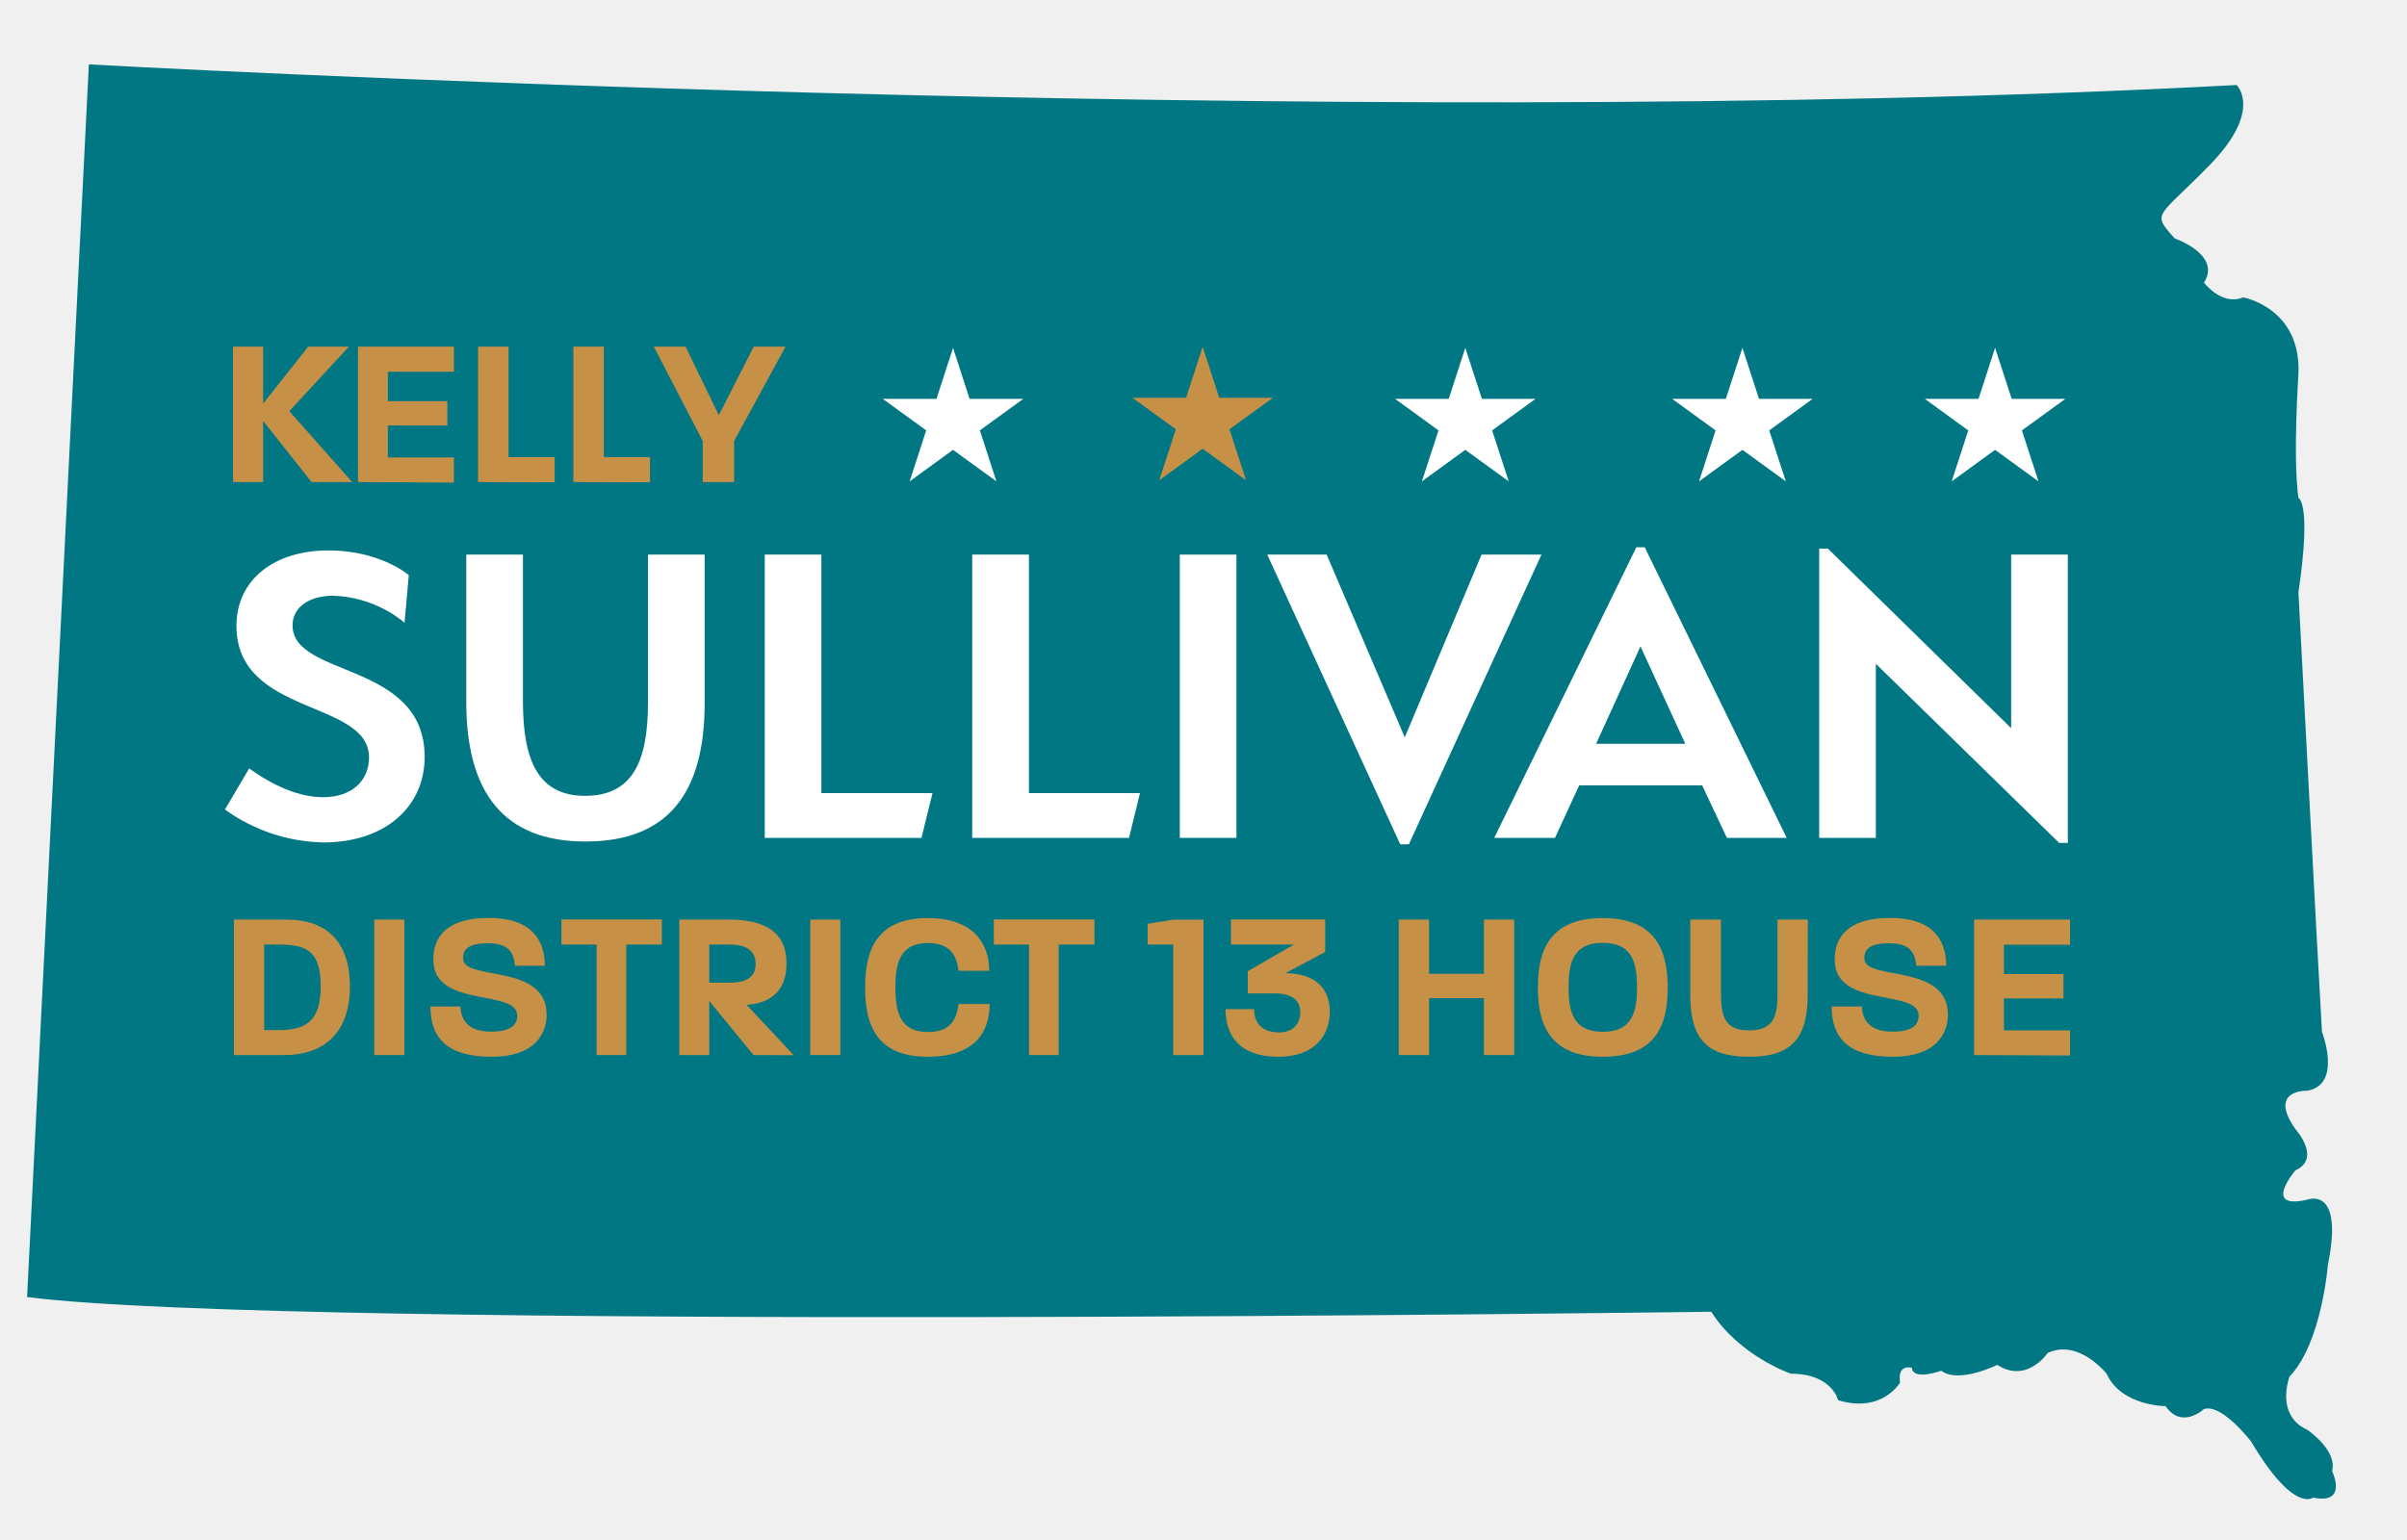
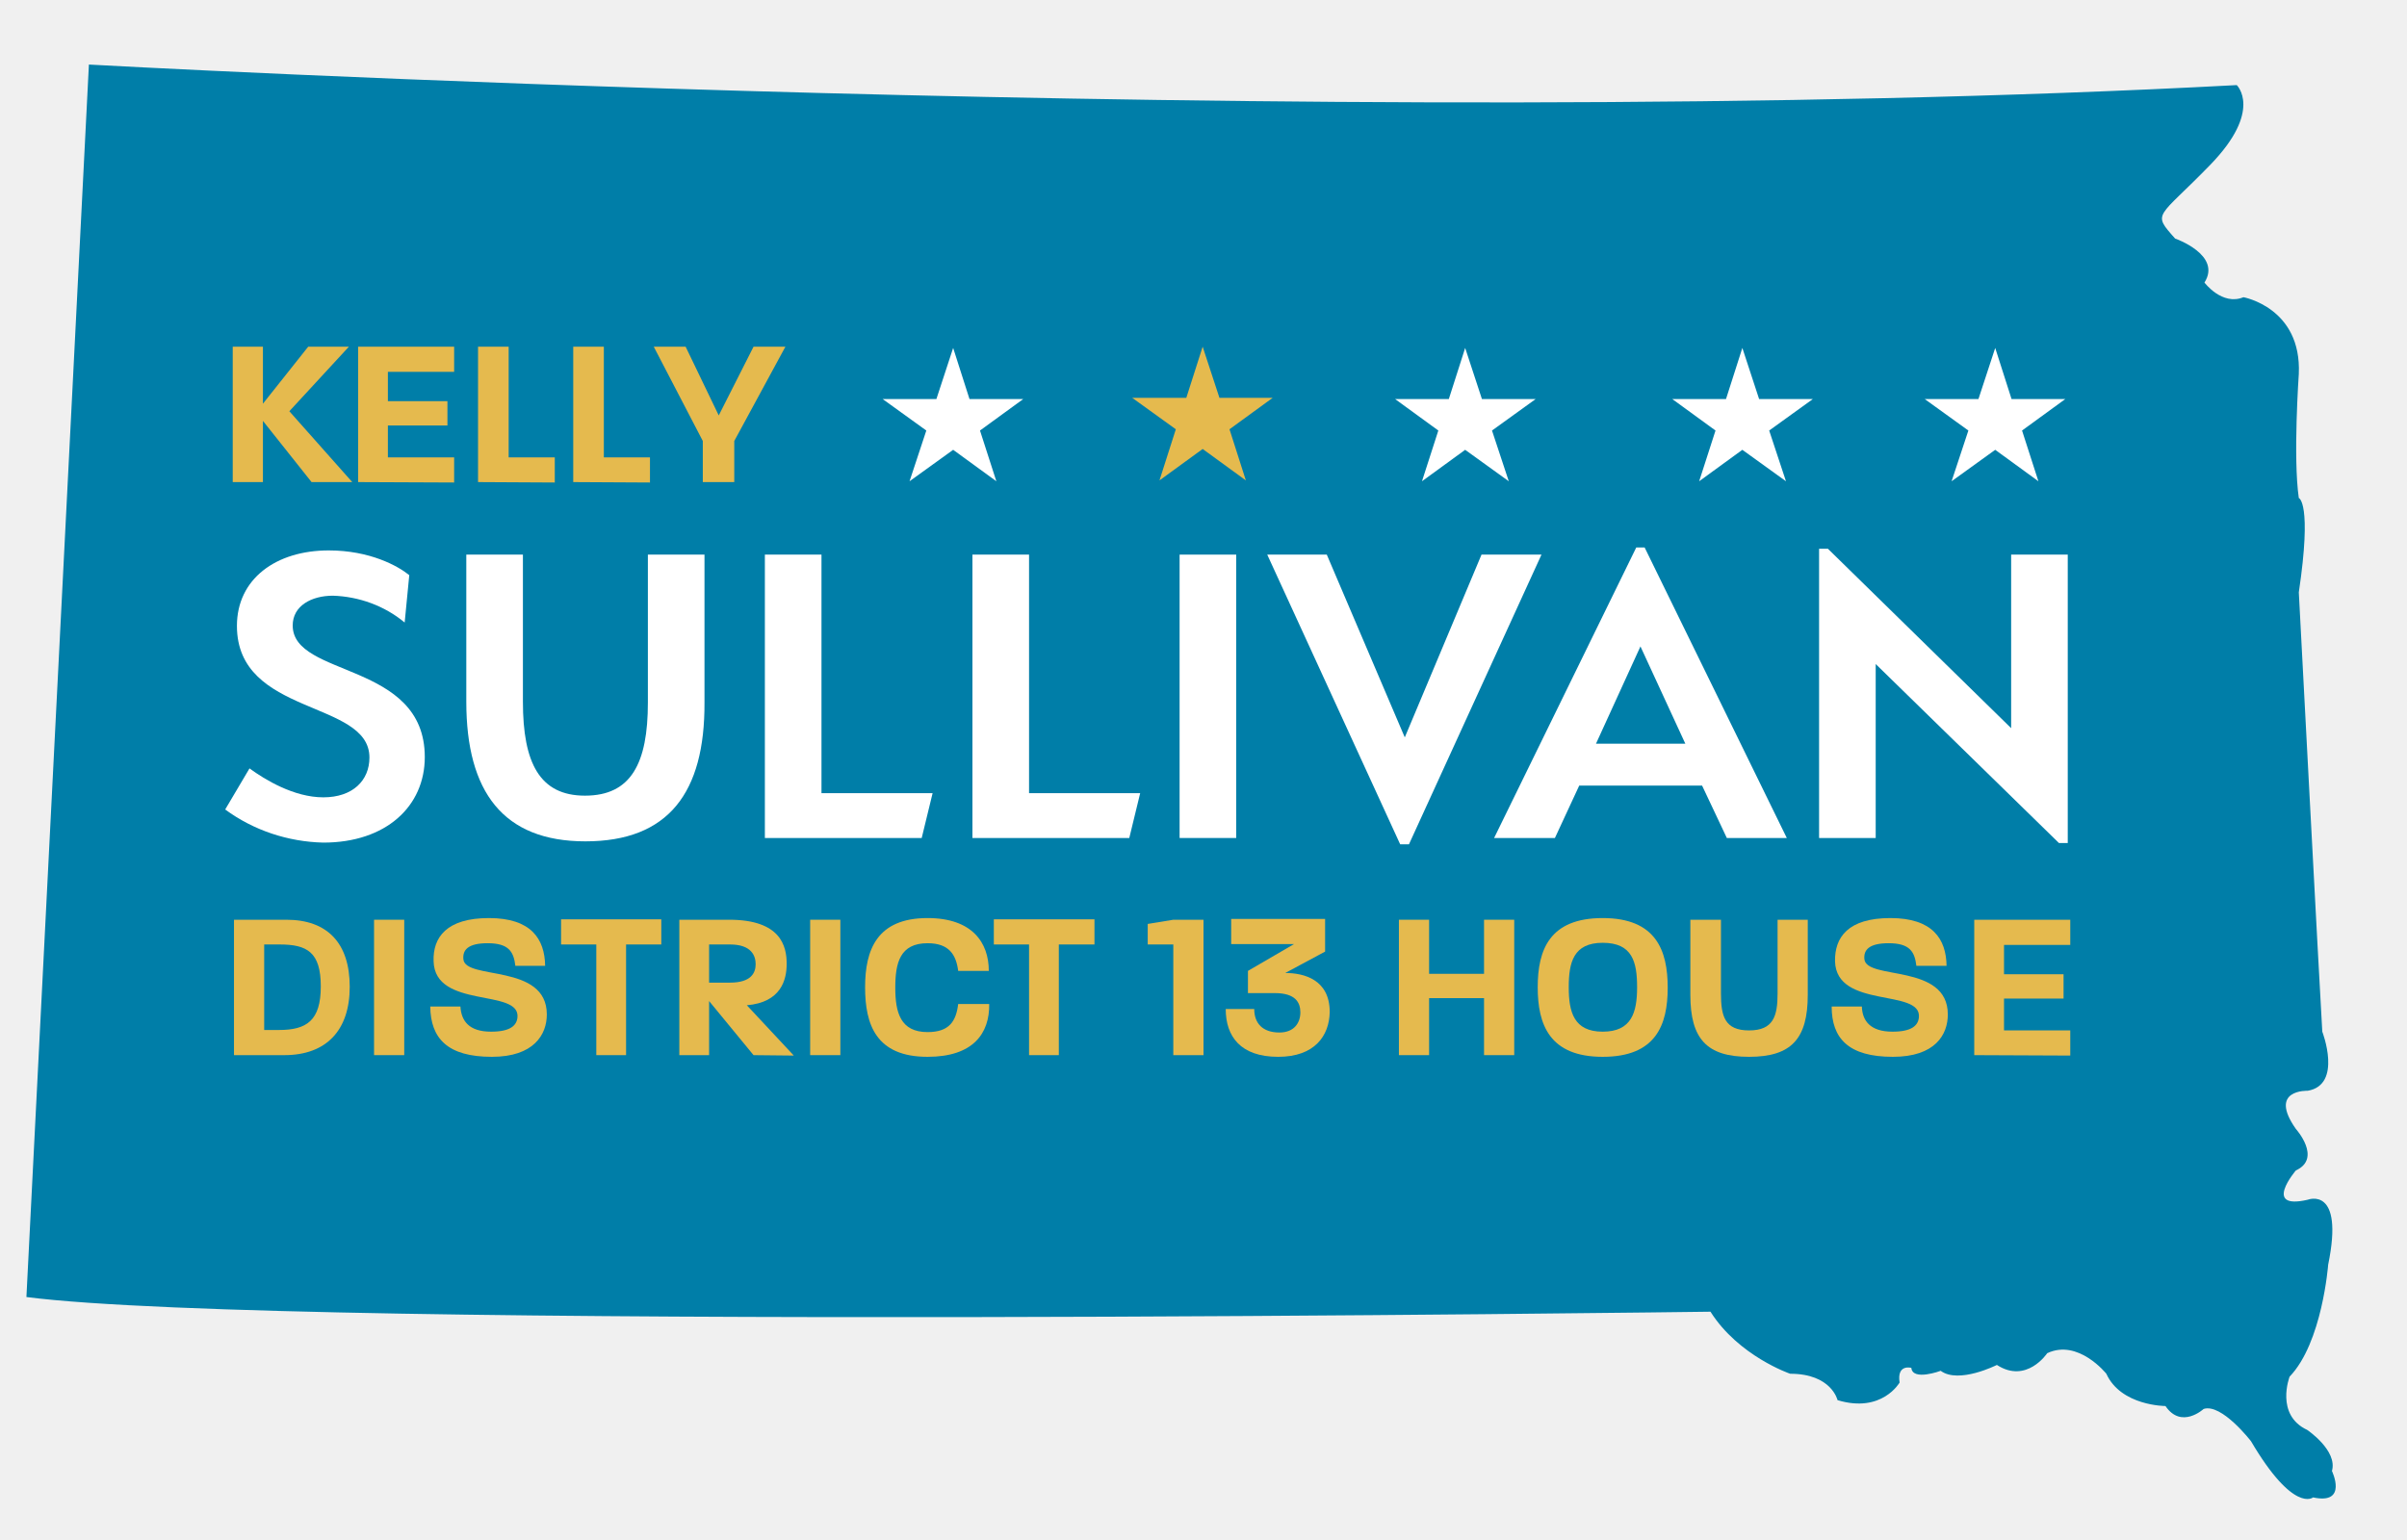
- <svg xmlns="http://www.w3.org/2000/svg" id="Layer_1" data-name="Layer 1" viewBox="0 0 574 367.33">
-   <defs>
-     <style>.cls-1{fill:#007782;}.cls-2{fill:#fff;}.cls-3{fill:#c69047;}</style>
-   </defs>
-   <path class="cls-1" d="M21.19,15.36s295.48,16.53,512.17,4.92c0,0,6.33,6-6.33,19S513,50.54,518.59,56.87c0,0,11.25,3.87,7,10.55,0,0,4.22,5.63,9.33,3.52,0,0,13.89,2.46,13.19,18.29,0,0-1.36,20,0,29.55,0,0,3.19,1,0,22.51,0,0,4.9,93.22,5.61,104.83,0,0,4.92,12.66-3.52,14.07,0,0-9.5-.35-2.82,9.14,0,0,6.34,7,0,9.85,0,0-8.09,9.5,2.82,7,0,0,8.83-3.52,4.94,15.48,0,0-1.42,18.64-9.16,26.73,0,0-3.52,9.15,4.22,12.67,0,0,7.29,4.92,5.93,9.84,0,0,3.92,8.1-4.53,6.34,0,0-4.57,3.87-14.77-13.37,0,0-7-9.15-11.26-7.74,0,0-5.27,4.93-9.14-.7,0,0-10.56,0-14.07-7.74,0,0-6.69-8.44-14.07-4.93,0,0-4.93,7.39-12,2.82,0,0-9.15,4.57-13.37,1.4,0,0-6.68,2.47-7-.7,0,0-3.51-1.05-2.81,3.52,0,0-4.22,7.39-14.77,4.22,0,0-1.41-6.33-11.26-6.33,0,0-12.31-4.22-19-14.78,0,0-338.91,4.58-401.62-3.51Z" />
-   <path class="cls-2" d="M96.47,148.54a28.22,28.22,0,0,0-17.11-6.43c-5.12,0-9.59,2.39-9.59,7.08,0,12.53,31.5,8.5,31.5,31.39,0,11.66-9.16,20.38-24.2,20.38a41.52,41.52,0,0,1-23.43-7.85l5.78-9.81C63.12,186,70,190.17,77,190.17s11-4,11-9.48c0-13.84-31.61-9.81-31.61-31.39,0-11.23,9.27-18,21.91-18,9.81,0,16.46,3.7,19.19,5.88Z" />
-   <path class="cls-2" d="M139.64,200.74c-19.62,0-28.45-11.77-28.45-33.35V132.3h13.52v35.09c0,14.61,4,22.45,14.82,22.45,11,0,15-7.73,15-22.23V132.3h13.51v35.31C168.08,189.08,159.37,200.74,139.64,200.74Z" />
-   <path class="cls-2" d="M182.37,199.87V132.3h13.51v56.89h26.49l-2.62,10.68Z" />
-   <path class="cls-2" d="M231.85,199.87V132.3h13.52v56.89h26.48l-2.61,10.68Z" />
-   <path class="cls-2" d="M281.34,199.87V132.3h13.51v67.57Z" />
-   <path class="cls-2" d="M335,175.89l18.31-43.59h14.28l-31.61,69.1h-2.07l-31.71-69.1h14.17Z" />
-   <path class="cls-2" d="M426.08,199.87H411.81l-5.89-12.53H376.6l-5.78,12.53H356.33l33.89-69.32h2ZM391.21,154.2l-10.58,23.22h21.26Z" />
-   <path class="cls-2" d="M491.05,201.07l-43.71-42.72v41.52H433.83v-69h2.07l43.7,42.83V132.3h13.52v68.77Z" />
-   <path class="cls-3" d="M67.79,251.68h-12V219.36H68.34c9.85,0,15.11,5.6,15.11,16S77.84,251.68,67.79,251.68Zm-1.06-26.36H63v20.4h3.48c6.57,0,10-2.22,10-10.45S73.24,225.32,66.73,225.32Z" />
-   <path class="cls-3" d="M89.25,251.68V219.36h7.17v32.32Z" />
-   <path class="cls-3" d="M117.28,252.09c-10.61,0-14.6-4.4-14.65-12h7.17c.15,3.38,2,6,7.28,6,4.49,0,6.06-1.42,6.26-3.44.7-7-19.7-1.87-20-13.43-.15-5.66,3.13-10.26,13.18-10.26s13.33,5,13.43,11.42h-7.12c-.4-3.29-1.51-5.36-6.56-5.36-4.7,0-6,1.57-5.81,3.84.45,5.15,19.9.91,19.9,13.19C130.36,246.78,127.33,252.09,117.28,252.09Z" />
-   <path class="cls-3" d="M149.34,225.32v26.36h-7.07V225.32h-8.38v-6h23.94v6Z" />
-   <path class="cls-3" d="M179.7,251.68,169.14,238.8v12.88H162V219.36h11.87c12.27,0,13.68,6.26,13.68,10.5,0,3.84-1.26,9.25-9.49,9.85l11.21,12Zm-5.56-26.36h-5v9.09h5c5.05,0,6.06-2.38,6.06-4.45S179.19,225.32,174.14,225.32Z" />
-   <path class="cls-3" d="M193.23,251.68V219.36h7.17v32.32Z" />
-   <path class="cls-3" d="M221.25,252.09c-12.32,0-14.95-7.73-14.95-16.57S209.08,219,221.25,219c10.71,0,14.65,5.91,14.65,12.58h-7.32c-.46-3.94-2.22-6.62-7.33-6.62-6.56,0-7.72,4.7-7.72,10.61s1.16,10.61,7.72,10.61c5.16,0,6.82-2.63,7.33-6.67H236C236,246.53,232.11,252.09,221.25,252.09Z" />
-   <path class="cls-3" d="M252.46,225.32v26.36h-7.07V225.32H237v-6H261v6Z" />
-   <path class="cls-3" d="M279.78,251.68V225.32h-6.11v-4.95l6.11-1H287v32.32Z" />
-   <path class="cls-3" d="M304.78,252.09c-9,0-12.53-4.9-12.53-11.37h6.82c0,3.44,2,5.56,6,5.56,3.59,0,5-2.43,5-4.75s-1.16-4.55-6.11-4.55h-6.41v-5.3l11-6.36h-15v-6h22.47v7.78l-9.49,5.05c4.49,0,10.6,1.61,10.6,9.34C317,247.09,313.52,252.09,304.78,252.09Z" />
-   <path class="cls-3" d="M353.87,251.68V238.1H340.79v13.58h-7.23V219.36h7.23v12.93h13.08V219.36h7.22v32.32Z" />
-   <path class="cls-3" d="M382.2,252.09c-12.68,0-15.46-7.73-15.46-16.57S369.57,219,382.2,219s15.5,7.73,15.5,16.62S394.92,252.09,382.2,252.09Zm0-27.18c-7,0-8.14,4.7-8.14,10.61s1.17,10.61,8.14,10.61,8.18-4.65,8.18-10.56S389.27,224.91,382.2,224.91Z" />
-   <path class="cls-3" d="M431.08,237.29c0,10.5-3.94,14.8-14,14.8s-14-4.3-14-14.8V219.36h7.32V237c0,5.41.86,8.79,6.72,8.79s6.77-3.38,6.77-8.79V219.36h7.22Z" />
-   <path class="cls-3" d="M451.43,252.09c-10.6,0-14.6-4.4-14.64-12H444c.15,3.38,2,6,7.27,6,4.49,0,6.06-1.42,6.26-3.44.71-7-19.7-1.87-20-13.43-.15-5.66,3.13-10.26,13.18-10.26s13.34,5,13.44,11.42H457c-.41-3.29-1.52-5.36-6.57-5.36-4.7,0-6,1.57-5.81,3.84.46,5.15,19.9.91,19.9,13.19C464.51,246.78,461.48,252.09,451.43,252.09Z" />
-   <path class="cls-3" d="M470.77,251.68V219.36h22.88v6H477.89v7h14.19v5.81H477.89v7.62h15.76v6Z" />
-   <polygon class="cls-3" points="286.8 82.72 290.75 94.89 303.55 94.89 293.2 102.41 297.15 114.57 286.8 107.05 276.45 114.57 280.4 102.41 270.05 94.89 282.85 94.89 286.8 82.72" />
-   <polygon class="cls-2" points="349.43 82.98 353.39 95.15 366.18 95.15 355.83 102.67 359.79 114.83 349.43 107.31 339.08 114.83 343.04 102.67 332.69 95.15 345.48 95.15 349.43 82.98" />
-   <polygon class="cls-2" points="415.52 82.98 419.47 95.15 432.26 95.15 421.91 102.67 425.87 114.83 415.52 107.31 405.17 114.83 409.12 102.67 398.77 95.15 411.56 95.15 415.52 82.98" />
-   <polygon class="cls-2" points="475.77 82.98 479.73 95.15 492.52 95.15 482.17 102.67 486.12 114.83 475.77 107.31 465.42 114.83 469.37 102.67 459.02 95.15 471.82 95.15 475.77 82.98" />
-   <polygon class="cls-2" points="227.27 82.98 231.22 95.15 244.02 95.15 233.67 102.67 237.62 114.83 227.27 107.31 216.92 114.83 220.87 102.67 210.52 95.15 223.32 95.15 227.27 82.98" />
-   <path class="cls-3" d="M74.31,115,62.75,100.42V115H55.57V82.69h7.18V96.28L73.5,82.69h9.7L69,98.09,84,115Z" />
-   <path class="cls-3" d="M85.37,115V82.69h22.88v6H92.49v7h14.19v5.81H92.49v7.62h15.76v6Z" />
-   <path class="cls-3" d="M114,115V82.69h7.27l0,26.36h11v6Z" />
-   <path class="cls-3" d="M136.73,115V82.69H144L144,109.05h11v6Z" />
-   <path class="cls-3" d="M175.06,105.22V115h-7.48v-9.79L155.92,82.69h7.57l7.93,16.36,8.33-16.36h7.58Z" />
+ <svg xmlns="http://www.w3.org/2000/svg" version="1.1" id="Layer_1" x="0px" y="0px" viewBox="0 0 574 367.3" style="enable-background:new 0 0 574 367.3;" xml:space="preserve">
+   <style type="text/css">
+ 	.st0{fill:#007EA8;}
+ 	.st1{fill:#FFFFFF;}
+ 	.st2{fill:#E5BA4E;}
+ </style>
+   <path class="st0" d="M21.2,15.4c0,0,295.5,16.5,512.2,4.9c0,0,6.3,6-6.3,19s-14,11.3-8.4,17.6c0,0,11.2,3.9,7,10.5  c0,0,4.2,5.6,9.3,3.5c0,0,13.9,2.5,13.2,18.3c0,0-1.4,20,0,29.6c0,0,3.2,1,0,22.5c0,0,4.9,93.2,5.6,104.8c0,0,4.9,12.7-3.5,14.1  c0,0-9.5-0.4-2.8,9.1c0,0,6.3,7,0,9.9c0,0-8.1,9.5,2.8,7c0,0,8.8-3.5,4.9,15.5c0,0-1.4,18.6-9.2,26.7c0,0-3.5,9.1,4.2,12.7  c0,0,7.3,4.9,5.9,9.8c0,0,3.9,8.1-4.5,6.3c0,0-4.6,3.9-14.8-13.4c0,0-7-9.1-11.3-7.7c0,0-5.3,4.9-9.1-0.7c0,0-10.6,0-14.1-7.7  c0,0-6.7-8.4-14.1-4.9c0,0-4.9,7.4-12,2.8c0,0-9.1,4.6-13.4,1.4c0,0-6.7,2.5-7-0.7c0,0-3.5-1-2.8,3.5c0,0-4.2,7.4-14.8,4.2  c0,0-1.4-6.3-11.3-6.3c0,0-12.3-4.2-19-14.8c0,0-338.9,4.6-401.6-3.5L21.2,15.4z" />
+   <path class="st1" d="M96.5,148.5c-4.8-4-10.9-6.2-17.1-6.4c-5.1,0-9.6,2.4-9.6,7.1c0,12.5,31.5,8.5,31.5,31.4  c0,11.7-9.2,20.4-24.2,20.4c-8.4-0.2-16.6-2.9-23.4-7.9l5.8-9.8c3.7,2.7,10.6,6.9,17.6,6.9s11-4,11-9.5c0-13.8-31.6-9.8-31.6-31.4  c0-11.2,9.3-18,21.9-18c9.8,0,16.5,3.7,19.2,5.9L96.5,148.5z" />
+   <path class="st1" d="M139.6,200.7c-19.6,0-28.4-11.8-28.4-33.3v-35.1h13.5v35.1c0,14.6,4,22.4,14.8,22.4c11,0,15-7.7,15-22.2v-35.3  H168v35.3C168.1,189.1,159.4,200.7,139.6,200.7z" />
+   <path class="st1" d="M182.4,199.9v-67.6h13.5v56.9h26.5l-2.6,10.7H182.4z" />
+   <path class="st1" d="M231.9,199.9v-67.6h13.5v56.9h26.5l-2.6,10.7H231.9z" />
+   <path class="st1" d="M281.3,199.9v-67.6h13.5v67.6H281.3z" />
+   <path class="st1" d="M335,175.9l18.3-43.6h14.3L336,201.4h-2.1l-31.7-69.1h14.2L335,175.9z" />
+   <path class="st1" d="M426.1,199.9h-14.3l-5.9-12.5h-29.3l-5.8,12.5h-14.5l33.9-69.3h2L426.1,199.9z M391.2,154.2l-10.6,23.2h21.3  L391.2,154.2z" />
+   <path class="st1" d="M491,201.1l-43.7-42.7v41.5h-13.5v-69h2.1l43.7,42.8v-41.4h13.5v68.8H491z" />
+   <path class="st2" d="M67.8,251.7h-12v-32.3h12.5c9.8,0,15.1,5.6,15.1,16S77.8,251.7,67.8,251.7z M66.7,225.3H63v20.4h3.5  c6.6,0,10-2.2,10-10.4S73.2,225.3,66.7,225.3L66.7,225.3z" />
+   <path class="st2" d="M89.2,251.7v-32.3h7.2v32.3H89.2z" />
+   <path class="st2" d="M117.3,252.1c-10.6,0-14.6-4.4-14.7-12h7.2c0.2,3.4,2,6,7.3,6c4.5,0,6.1-1.4,6.3-3.4c0.7-7-19.7-1.9-20-13.4  c-0.2-5.7,3.1-10.3,13.2-10.3s13.3,5,13.4,11.4h-7.1c-0.4-3.3-1.5-5.4-6.6-5.4c-4.7,0-6,1.6-5.8,3.8c0.4,5.1,19.9,0.9,19.9,13.2  C130.4,246.8,127.3,252.1,117.3,252.1z" />
+   <path class="st2" d="M149.3,225.3v26.4h-7.1v-26.4h-8.4v-6h23.9v6H149.3z" />
+   <path class="st2" d="M179.7,251.7l-10.6-12.9v12.9H162v-32.3h11.9c12.3,0,13.7,6.3,13.7,10.5c0,3.8-1.3,9.2-9.5,9.9l11.2,12  L179.7,251.7z M174.1,225.3h-5v9.1h5c5.1,0,6.1-2.4,6.1-4.4S179.2,225.3,174.1,225.3L174.1,225.3z" />
+   <path class="st2" d="M193.2,251.7v-32.3h7.2v32.3H193.2z" />
+   <path class="st2" d="M221.2,252.1c-12.3,0-14.9-7.7-14.9-16.6s2.8-16.5,14.9-16.5c10.7,0,14.6,5.9,14.6,12.6h-7.3  c-0.5-3.9-2.2-6.6-7.3-6.6c-6.6,0-7.7,4.7-7.7,10.6s1.2,10.6,7.7,10.6c5.2,0,6.8-2.6,7.3-6.7h7.4C236,246.5,232.1,252.1,221.2,252.1  z" />
+   <path class="st2" d="M252.5,225.3v26.4h-7.1v-26.4H237v-6h24v6H252.5z" />
+   <path class="st2" d="M279.8,251.7v-26.4h-6.1v-4.9l6.1-1h7.2v32.3L279.8,251.7z" />
+   <path class="st2" d="M304.8,252.1c-9,0-12.5-4.9-12.5-11.4h6.8c0,3.4,2,5.6,6,5.6c3.6,0,5-2.4,5-4.8s-1.2-4.6-6.1-4.6h-6.4v-5.3  l11-6.4h-15v-6H316v7.8l-9.5,5.1c4.5,0,10.6,1.6,10.6,9.3C317,247.1,313.5,252.1,304.8,252.1z" />
+   <path class="st2" d="M353.9,251.7v-13.6h-13.1v13.6h-7.2v-32.3h7.2v12.9h13.1v-12.9h7.2v32.3H353.9z" />
+   <path class="st2" d="M382.2,252.1c-12.7,0-15.5-7.7-15.5-16.6s2.8-16.5,15.5-16.5s15.5,7.7,15.5,16.6S394.9,252.1,382.2,252.1z   M382.2,224.9c-7,0-8.1,4.7-8.1,10.6s1.2,10.6,8.1,10.6s8.2-4.6,8.2-10.6S389.3,224.9,382.2,224.9z" />
+   <path class="st2" d="M431.1,237.3c0,10.5-3.9,14.8-14,14.8s-14-4.3-14-14.8v-17.9h7.3V237c0,5.4,0.9,8.8,6.7,8.8s6.8-3.4,6.8-8.8  v-17.6h7.2L431.1,237.3z" />
+   <path class="st2" d="M451.4,252.1c-10.6,0-14.6-4.4-14.6-12h7.2c0.1,3.4,2,6,7.3,6c4.5,0,6.1-1.4,6.3-3.4c0.7-7-19.7-1.9-20-13.4  c-0.1-5.7,3.1-10.3,13.2-10.3s13.3,5,13.4,11.4H457c-0.4-3.3-1.5-5.4-6.6-5.4c-4.7,0-6,1.6-5.8,3.8c0.5,5.1,19.9,0.9,19.9,13.2  C464.5,246.8,461.5,252.1,451.4,252.1z" />
+   <path class="st2" d="M470.8,251.7v-32.3h22.9v6h-15.8v7h14.2v5.8h-14.2v7.6h15.8v6L470.8,251.7z" />
+   <polygon class="st2" points="286.8,82.7 290.8,94.9 303.5,94.9 293.2,102.4 297.1,114.6 286.8,107.1 276.5,114.6 280.4,102.4   270,94.9 282.9,94.9 " />
+   <polygon class="st1" points="349.4,83 353.4,95.2 366.2,95.2 355.8,102.7 359.8,114.8 349.4,107.3 339.1,114.8 343,102.7   332.7,95.2 345.5,95.2 " />
+   <polygon class="st1" points="415.5,83 419.5,95.2 432.3,95.2 421.9,102.7 425.9,114.8 415.5,107.3 405.2,114.8 409.1,102.7   398.8,95.2 411.6,95.2 " />
+   <polygon class="st1" points="475.8,83 479.7,95.2 492.5,95.2 482.2,102.7 486.1,114.8 475.8,107.3 465.4,114.8 469.4,102.7   459,95.2 471.8,95.2 " />
+   <polygon class="st1" points="227.3,83 231.2,95.2 244,95.2 233.7,102.7 237.6,114.8 227.3,107.3 216.9,114.8 220.9,102.7   210.5,95.2 223.3,95.2 " />
+   <path class="st2" d="M74.3,115l-11.6-14.6V115h-7.2V82.7h7.2v13.6l10.8-13.6h9.7L69,98.1L84,115H74.3z" />
+   <path class="st2" d="M85.4,115V82.7h22.9v6H92.5v7h14.2v5.8H92.5v7.6h15.8v6L85.4,115z" />
+   <path class="st2" d="M114,115V82.7h7.3v26.4h11v6L114,115z" />
+   <path class="st2" d="M136.7,115V82.7h7.3v26.4h11v6L136.7,115z" />
+   <path class="st2" d="M175.1,105.2v9.8h-7.5v-9.8l-11.7-22.5h7.6l7.9,16.4l8.3-16.4h7.6L175.1,105.2z" />
</svg>
